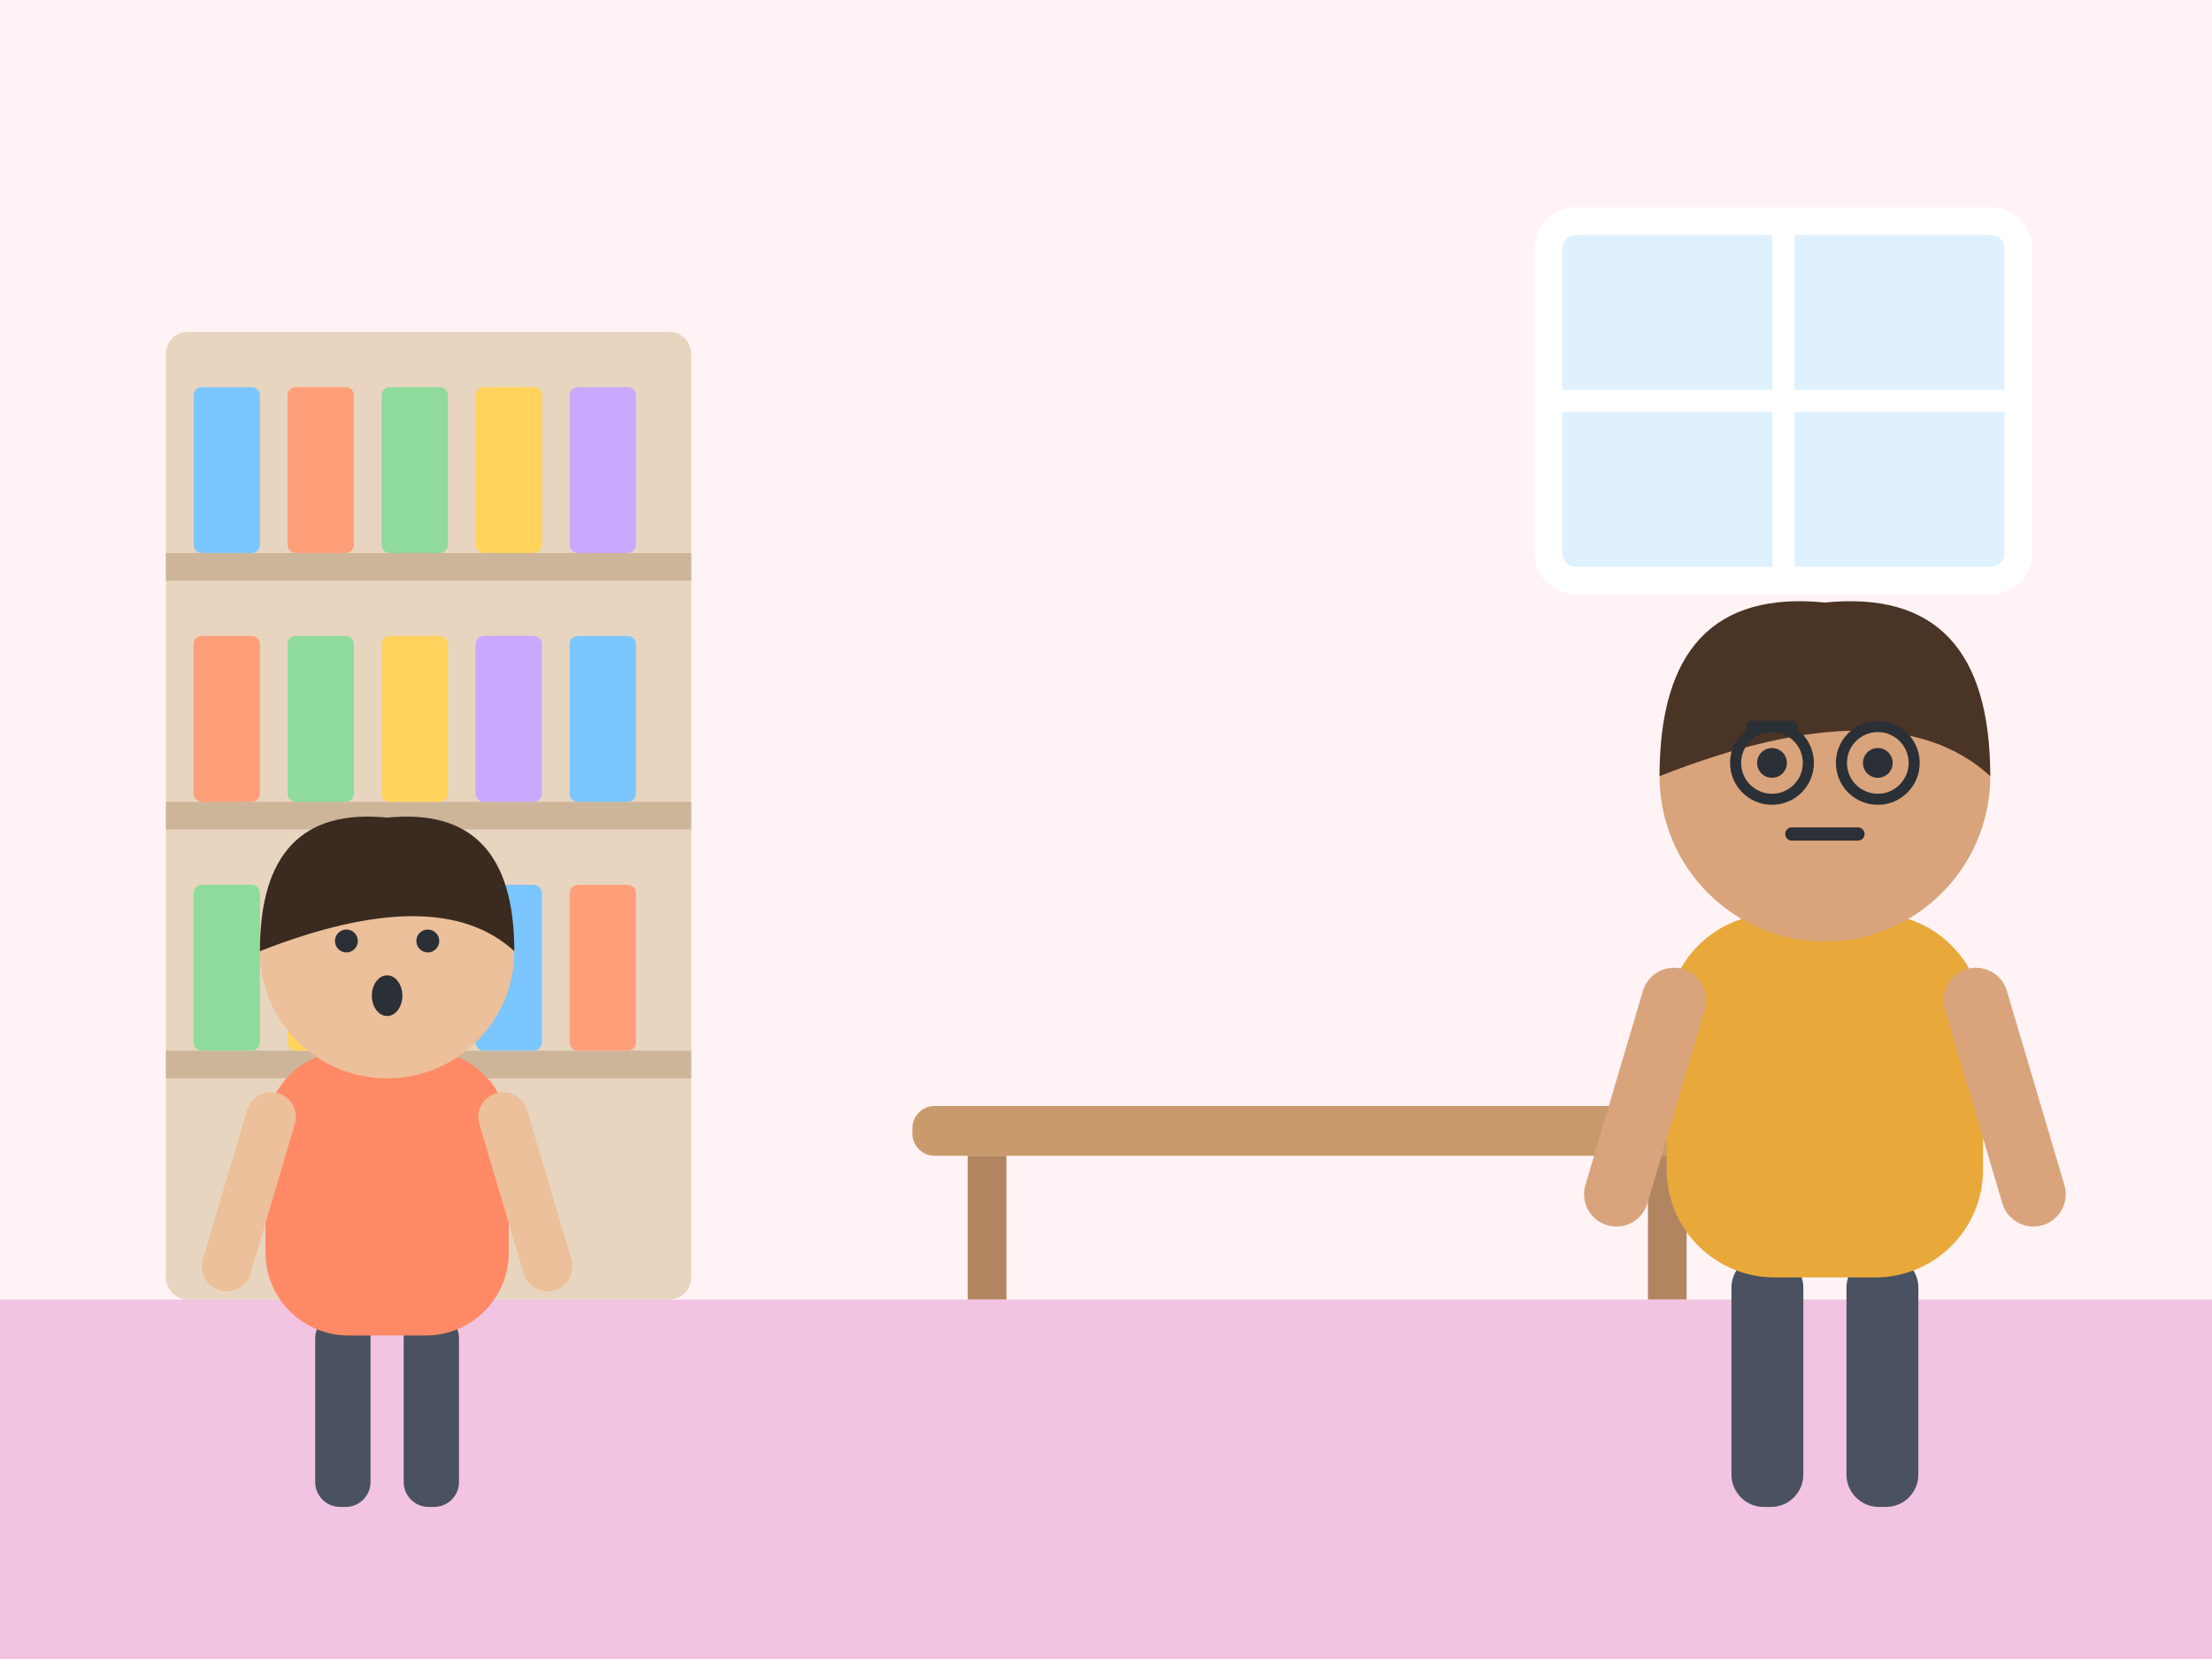
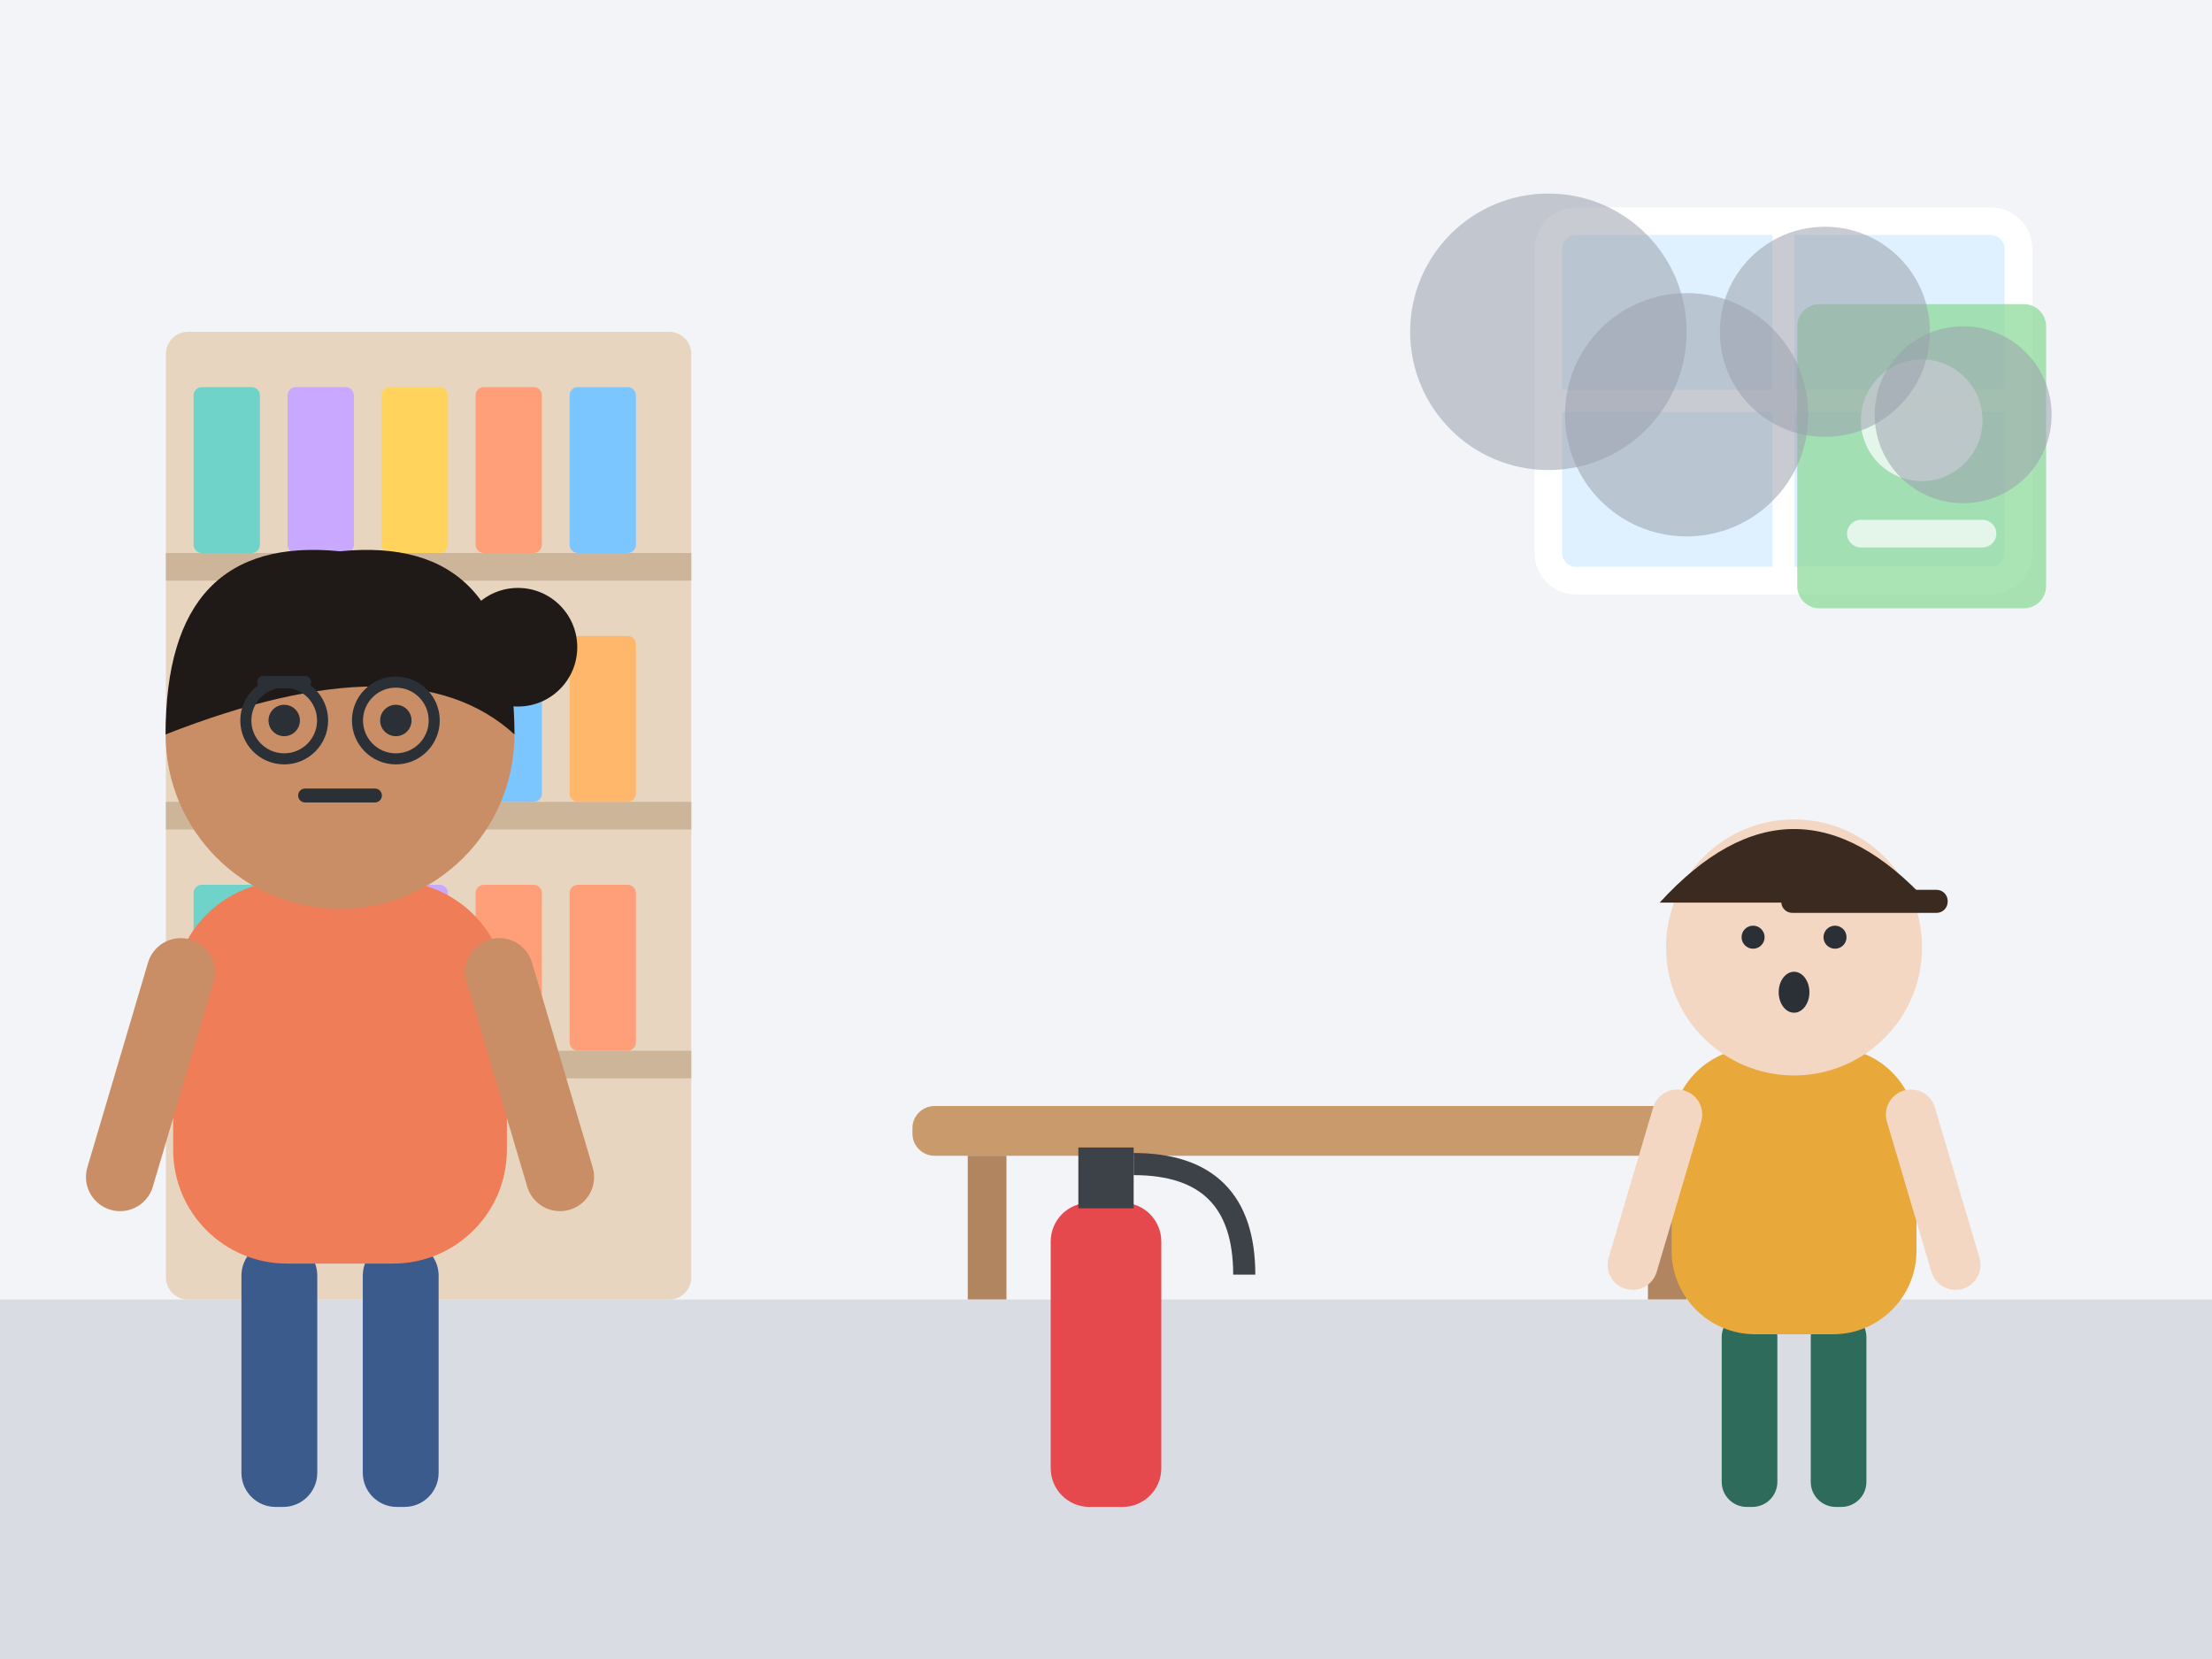
<svg xmlns="http://www.w3.org/2000/svg" viewBox="0 0 800 600">
-   <rect width="800" height="470" fill="#FFF3F6" />
+   <rect width="800" height="470" fill="#F2F4F8" />
  <rect x="560" y="80" width="170" height="130" rx="10" fill="#DFF1FF" stroke="#fff" stroke-width="10" />
  <path d="M645,80V210M560,145H730" stroke="#fff" stroke-width="8" />
  <rect x="60" y="120" width="190" height="350" rx="8" fill="#E8D5C0" />
  <rect x="60" y="200" width="190" height="10" fill="#CDB59A" />
-   <rect x="70" y="140" width="24" height="60" rx="3" fill="#7CC6FF" />
-   <rect x="104" y="140" width="24" height="60" rx="3" fill="#FF9F7A" />
-   <rect x="138" y="140" width="24" height="60" rx="3" fill="#8EDB9B" />
-   <rect x="172" y="140" width="24" height="60" rx="3" fill="#FFD35C" />
-   <rect x="206" y="140" width="24" height="60" rx="3" fill="#C9A8FF" />
+   <rect x="70" y="140" width="24" height="60" rx="3" fill="#6FD3C9" />
+   <rect x="104" y="140" width="24" height="60" rx="3" fill="#C9A8FF" />
+   <rect x="138" y="140" width="24" height="60" rx="3" fill="#FFD35C" />
+   <rect x="172" y="140" width="24" height="60" rx="3" fill="#FF9F7A" />
+   <rect x="206" y="140" width="24" height="60" rx="3" fill="#7CC6FF" />
  <rect x="60" y="290" width="190" height="10" fill="#CDB59A" />
-   <rect x="70" y="230" width="24" height="60" rx="3" fill="#FF9F7A" />
-   <rect x="104" y="230" width="24" height="60" rx="3" fill="#8EDB9B" />
-   <rect x="138" y="230" width="24" height="60" rx="3" fill="#FFD35C" />
-   <rect x="172" y="230" width="24" height="60" rx="3" fill="#C9A8FF" />
-   <rect x="206" y="230" width="24" height="60" rx="3" fill="#7CC6FF" />
+   <rect x="70" y="230" width="24" height="60" rx="3" fill="#FFB86B" />
+   <rect x="104" y="230" width="24" height="60" rx="3" fill="#C9A8FF" />
+   <rect x="138" y="230" width="24" height="60" rx="3" fill="#FF8FB3" />
+   <rect x="172" y="230" width="24" height="60" rx="3" fill="#7CC6FF" />
+   <rect x="206" y="230" width="24" height="60" rx="3" fill="#FFB86B" />
  <rect x="60" y="380" width="190" height="10" fill="#CDB59A" />
-   <rect x="70" y="320" width="24" height="60" rx="3" fill="#8EDB9B" />
-   <rect x="104" y="320" width="24" height="60" rx="3" fill="#FFD35C" />
+   <rect x="70" y="320" width="24" height="60" rx="3" fill="#6FD3C9" />
+   <rect x="104" y="320" width="24" height="60" rx="3" fill="#C9A8FF" />
  <rect x="138" y="320" width="24" height="60" rx="3" fill="#C9A8FF" />
-   <rect x="172" y="320" width="24" height="60" rx="3" fill="#7CC6FF" />
+   <rect x="172" y="320" width="24" height="60" rx="3" fill="#FF9F7A" />
  <rect x="206" y="320" width="24" height="60" rx="3" fill="#FF9F7A" />
+   <rect x="650" y="110" width="90" height="110" rx="8" fill="#8EDB9B" opacity=".75" />
+   <circle cx="695" cy="152" r="22" fill="#fff" opacity=".7" />
+   <rect x="668" y="188" width="54" height="10" rx="5" fill="#fff" opacity=".7" />
  <rect x="330" y="400" width="300" height="18" rx="8" fill="#C99A6B" />
  <rect x="350" y="418" width="14" height="52" fill="#B08560" />
  <rect x="596" y="418" width="14" height="52" fill="#B08560" />
-   <rect x="0" y="470" width="800" height="130" fill="#F2C4E1" />
-   <rect x="114" y="475" width="20" height="70" rx="9" fill="#4A5160" />
-   <rect x="146" y="475" width="20" height="70" rx="9" fill="#4A5160" />
-   <rect x="96" y="380" width="88" height="103" rx="30" fill="#FF8A65" />
-   <path d="M98,404 l-16,54" stroke="#EBC09A" stroke-width="18" stroke-linecap="round" />
-   <path d="M182,404 l16,54" stroke="#EBC09A" stroke-width="18" stroke-linecap="round" />
-   <circle cx="140" cy="344" r="46" fill="#EBC09A" />
-   <path d="M94,344 Q94,291.1 140,295.7 Q186,291.1 186,344 Q158.4,318.7 94,344Z" fill="#3A2A20" />
-   <circle cx="125.28" cy="340.32" r="4.14" fill="#2B2F36" />
-   <circle cx="154.72" cy="340.32" r="4.14" fill="#2B2F36" />
-   <ellipse cx="140" cy="360.1" rx="5.52" ry="7.36" fill="#2B2F36" />
-   <rect x="626.2" y="454" width="26" height="91" rx="11.7" fill="#4A5160" />
-   <rect x="667.8" y="454" width="26" height="91" rx="11.7" fill="#4A5160" />
-   <rect x="602.8" y="330.5" width="114.4" height="131.5" rx="39" fill="#E8A93A" />
-   <path d="M605.4,361.7 l-20.8,70.2" stroke="#D9A47C" stroke-width="23.4" stroke-linecap="round" />
-   <path d="M714.6,361.7 l20.8,70.2" stroke="#D9A47C" stroke-width="23.4" stroke-linecap="round" />
-   <circle cx="660" cy="280.7" r="59.8" fill="#D9A47C" />
-   <path d="M600.2,280.7 Q600.2,211.93 660,217.91 Q719.8,211.93 719.8,280.7 Q683.92,247.81 600.2,280.7Z" fill="#4A3426" />
-   <circle cx="640.864" cy="275.916" r="13.156" fill="none" stroke="#2B2F36" stroke-width="4" />
-   <circle cx="679.136" cy="275.916" r="13.156" fill="none" stroke="#2B2F36" stroke-width="4" />
-   <circle cx="640.864" cy="275.916" r="5.382" fill="#2B2F36" />
-   <circle cx="679.136" cy="275.916" r="5.382" fill="#2B2F36" />
-   <path d="M648.04,301.63 H671.96" stroke="#2B2F36" stroke-width="4.784" stroke-linecap="round" />
-   <path d="M633.688,262.76 h14.352" stroke="#2B2F36" stroke-width="4.186" stroke-linecap="round" />
+   <rect x="0" y="470" width="800" height="130" fill="#D9DCE3" />
+   <circle cx="560" cy="120" r="50" fill="#9AA1AD" opacity=".55" />
+   <circle cx="610" cy="150" r="44" fill="#9AA1AD" opacity=".55" />
+   <circle cx="660" cy="120" r="38" fill="#9AA1AD" opacity=".55" />
+   <circle cx="710" cy="150" r="32" fill="#9AA1AD" opacity=".55" />
+   <g transform="translate(400 545)">
+     <rect x="-20" y="-110" width="40" height="110" rx="14" fill="#E5484D" />
+     <rect x="-10" y="-130" width="20" height="22" fill="#3D4148" />
+     <path d="M10,-124 q40,0 40,40" stroke="#3D4148" stroke-width="8" fill="none" />
+   </g>
+   <rect x="622.678" y="474.553" width="20.128" height="70.447" rx="9.057" fill="#2F6B5A" />
+   <rect x="654.882" y="474.553" width="20.128" height="70.447" rx="9.057" fill="#2F6B5A" />
+   <rect x="604.563" y="378.947" width="88.562" height="103.606" rx="30.192" fill="#E8A93A" />
+   <path d="M606.576,403.1 l-16.102,54.345" stroke="#F3D7C2" stroke-width="18.115" stroke-linecap="round" />
+   <path d="M691.112,403.1 l16.102,54.345" stroke="#F3D7C2" stroke-width="18.115" stroke-linecap="round" />
+   <circle cx="648.844" cy="342.653" r="46.294" fill="#F3D7C2" />
+   <path d="M600.236,326.45 Q648.844,273.212 697.452,326.45Z" fill="#3A2A20" />
+   <rect x="644.215" y="321.821" width="60.182" height="8.333" rx="4" fill="#3A2A20" />
+   <circle cx="634.03" cy="338.949" r="4.166" fill="#2B2F36" />
+   <circle cx="663.658" cy="338.949" r="4.166" fill="#2B2F36" />
+   <ellipse cx="648.844" cy="358.856" rx="5.555" ry="7.407" fill="#2B2F36" />
+   <rect x="87.318" y="448.998" width="27.429" height="96.002" rx="12.343" fill="#3B5B8C" />
+   <rect x="131.205" y="448.998" width="27.429" height="96.002" rx="12.343" fill="#3B5B8C" />
+   <rect x="62.632" y="318.709" width="120.689" height="138.289" rx="41.144" fill="#EF7D57" />
+   <path d="M65.375,351.624 l-21.943,74.059" stroke="#C98E66" stroke-width="24.686" stroke-linecap="round" />
+   <path d="M180.577,351.624 l21.943,74.059" stroke="#C98E66" stroke-width="24.686" stroke-linecap="round" />
+   <circle cx="122.976" cy="265.621" r="63.087" fill="#C98E66" />
+   <path d="M59.889,265.621 Q59.889,193.071 122.976,199.379 Q186.063,193.071 186.063,265.621 Q148.211,230.923 59.889,265.621Z" fill="#1F1A18" />
+   <circle cx="187.325" cy="234.078" r="21.45" fill="#1F1A18" />
+   <circle cx="102.788" cy="260.574" r="13.879" fill="none" stroke="#2B2F36" stroke-width="4" />
+   <circle cx="143.164" cy="260.574" r="13.879" fill="none" stroke="#2B2F36" stroke-width="4" />
+   <circle cx="102.788" cy="260.574" r="5.678" fill="#2B2F36" />
+   <circle cx="143.164" cy="260.574" r="5.678" fill="#2B2F36" />
+   <path d="M110.359,287.702 H135.593" stroke="#2B2F36" stroke-width="5.047" stroke-linecap="round" />
+   <path d="M95.218,246.695 h15.141" stroke="#2B2F36" stroke-width="4.416" stroke-linecap="round" />
</svg>
